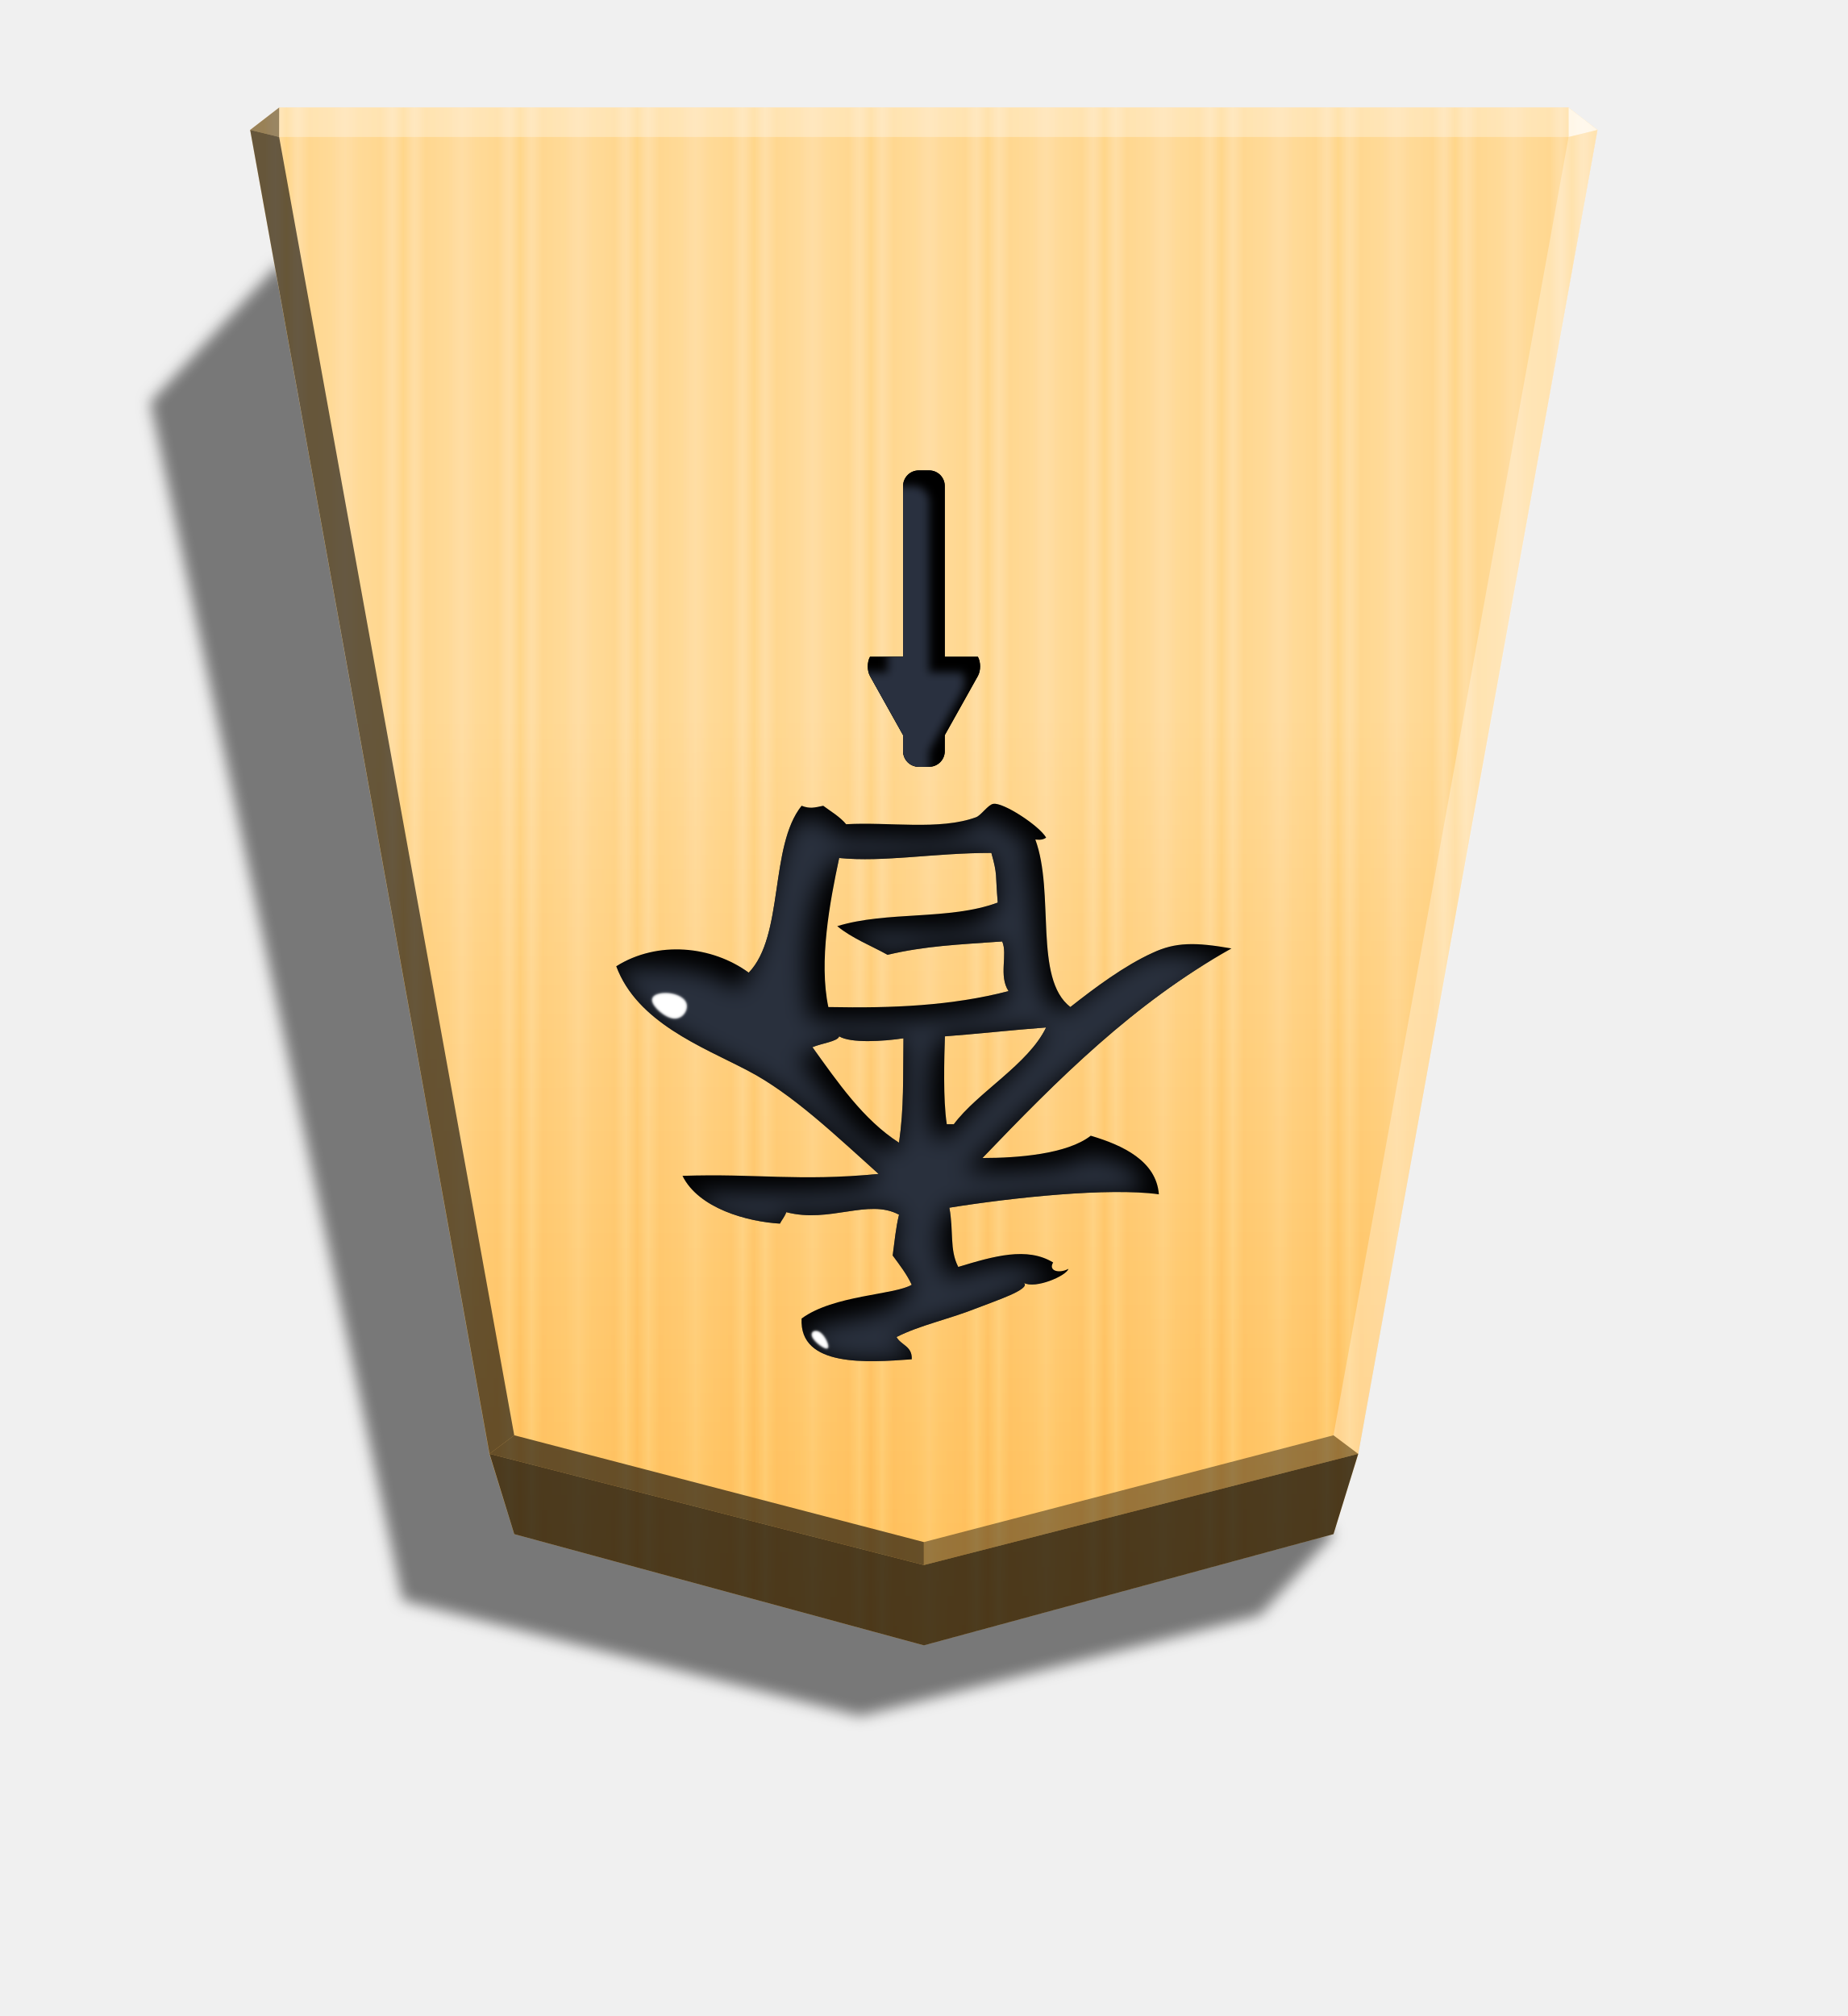
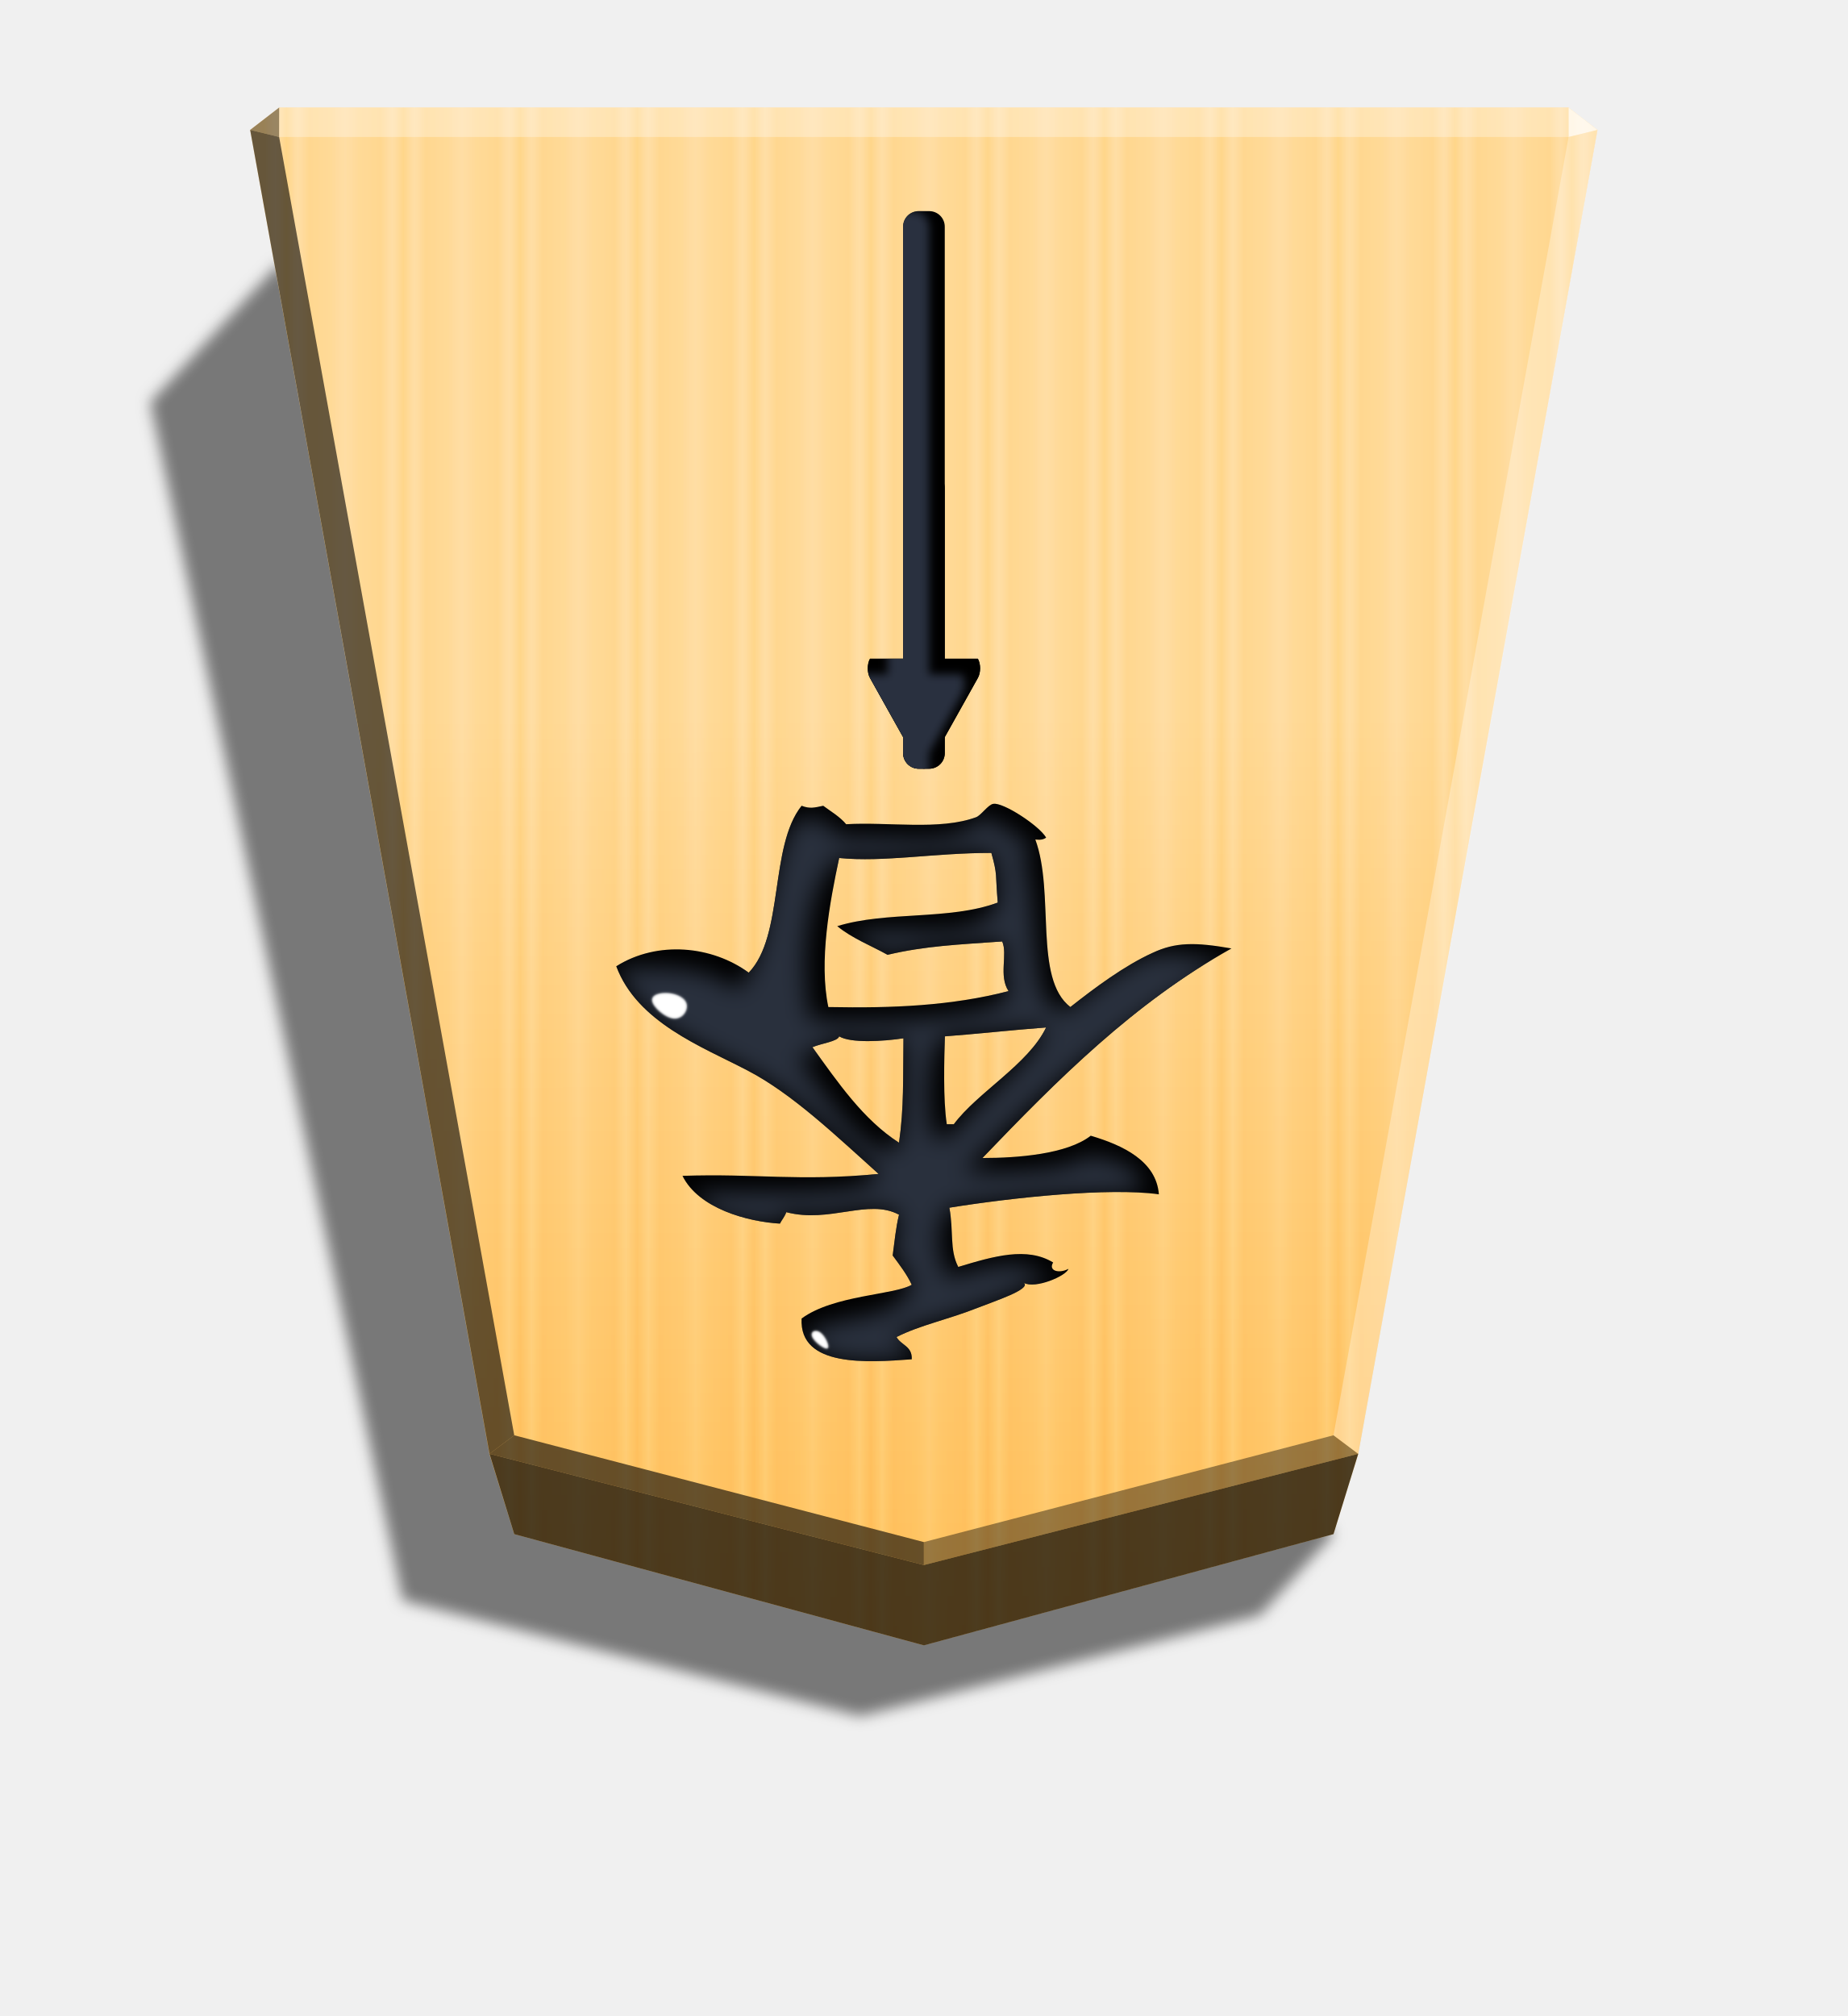
<svg xmlns="http://www.w3.org/2000/svg" width="498.898" height="544.252" viewBox="0 0 1320 1440">
  <style>.B{color-interpolation-filters:sRGB}</style>
  <defs>
    <linearGradient id="A" x1="-1430.769" y1="-77.47" x2="-1409.955" y2="-77.47" spreadMethod="reflect" gradientUnits="userSpaceOnUse">
      <stop offset="0" stop-color="#ffd285" />
      <stop offset=".232" stop-color="#ffcd79" />
      <stop offset=".616" stop-color="#ffca73" />
      <stop offset=".808" stop-color="#ffd386" />
      <stop offset="1" stop-color="#ffc86e" />
    </linearGradient>
    <filter id="B" x="-.014" y="-.011" width="1.028" height="1.023" class="B">
      <feGaussianBlur stdDeviation="2.441" />
    </filter>
    <linearGradient id="C" x1="660" y1="1175.225" x2="659.07" y2="76.797" gradientUnits="userSpaceOnUse">
      <stop offset="0" />
      <stop offset=".603" stop-color="#fff" />
    </linearGradient>
    <filter x="-.055" y="-.208" width="1.111" height="1.416" class="B">
      <feGaussianBlur stdDeviation=".344" />
    </filter>
-     <clipPath id="E">
-       <path d="M1806.371-1173.762a7.22 7.22 0 0 1-7.237-7.237v-79.374h-15.399c-1.385-2.475-1.385-6.461 0-8.935l15.399-27.512v-7.442c0-4.01 3.227-7.24 7.237-7.24h2.441 2.438c4.01 0 7.24 3.23 7.24 7.24v7.445l15.395 27.508c1.385 2.475 1.385 6.461 0 8.935h-15.395v79.374c0 4.01-3.23 7.237-7.24 7.237z" opacity="1" stroke-width="1.534" />
-     </clipPath>
-     <filter id="F" x="-.087" y="-.033" width="1.175" height="1.066" class="B">
+     <filter id="E" x="-.087" y="-.017" width="1.175" height="1.034" class="B">
      <feGaussianBlur stdDeviation="1.9" />
    </filter>
-     <clipPath id="G">
+     <clipPath id="F">
      <path d="M440.241 690.203c15.015 40.039 60.969 57.328 93.273 74.163 32.759 16.835 65.063 48.229 94.183 74.163-57.783 5.46-87.358-.455-140.136 1.365 11.375 23.204 46.409 32.759 69.613 34.124 1.365-2.73 3.185-4.55 4.55-8.19 30.939 8.19 58.693-10.01 80.533 1.82-2.275 9.1-3.185 19.11-4.55 29.119 5.005 6.825 10.01 13.195 13.65 20.929-12.285 7.28-55.964 7.28-78.713 24.114-1.82 35.034 47.319 31.394 78.713 29.119.455-9.555-7.735-10.01-10.92-15.925 17.29-8.645 36.399-12.285 58.238-20.929 11.375-4.55 38.219-13.195 32.759-17.745 8.19 4.55 30.484-5.005 31.849-10.01-6.825 3.64-14.56 1.365-10.92-4.55-18.654-11.375-42.314-4.55-67.793 3.185-6.37-12.285-3.185-25.934-6.37-42.314 45.499-7.28 113.747-14.56 149.691-9.555-1.82-23.659-25.479-35.034-48.684-41.859-16.835 13.195-52.324 15.925-77.348 15.925 53.689-55.964 107.832-110.562 177.9-149.691-25.934-4.55-40.039-4.55-56.419 3.185-20.019 9.1-41.404 25.024-58.693 38.674-26.389-20.474-10.92-81.443-25.024-119.662 3.64.455 5.915 0 7.735-1.365-5.005-8.645-30.939-25.479-37.764-24.114-3.64.455-8.645 8.19-12.285 9.555-25.934 9.555-62.788 3.185-92.818 5.005-4.55-5.46-10.92-9.1-16.38-13.195-6.37 1.365-9.555 2.275-15.47 0-23.204 29.119-12.285 92.818-37.764 119.207-25.934-19.11-65.063-23.204-94.638-4.55zm140.136 57.783c6.37-2.73 18.2-4.095 19.11-7.735 8.19 5.005 31.394 3.64 45.954 1.365-.455 29.574.455 48.684-3.185 74.618-25.934-16.835-43.679-43.224-61.878-68.248zm94.638-7.735c19.11-1.365 48.684-4.55 72.343-6.37-12.74 26.389-49.139 46.409-65.973 69.158h-5.005c-2.73-17.745-1.82-47.319-1.365-62.788zm-83.263-20.929c-6.825-32.759.91-74.163 7.735-106.467 31.849 3.185 67.793-3.64 108.742-3.64 4.55 16.38 2.73 14.56 4.55 35.489-34.579 12.74-79.168 5.915-114.657 16.835 10.465 8.645 23.659 13.65 35.944 20.474 26.844-6.37 50.504-7.28 81.898-9.555 4.095 9.1-2.73 24.569 4.55 35.489-40.949 10.465-82.353 12.285-128.762 11.375z" fill="#000" stroke-width="22.574" />
    </clipPath>
-     <filter id="H" x="-.045" y="-.051" width="1.091" height="1.102" class="B">
+     <filter id="G" x="-.045" y="-.051" width="1.091" height="1.102" class="B">
      <feGaussianBlur stdDeviation="8.254" />
    </filter>
-     <filter id="I" x="-.19" y="-.179" width="1.38" height="1.358" class="B">
+     <filter id="H" x="-.19" y="-.179" width="1.38" height="1.358" class="B">
      <feGaussianBlur stdDeviation=".95" />
    </filter>
-     <filter id="J" x="-.091" y="-.124" width="1.182" height="1.248" class="B">
+     <filter id="I" x="-.091" y="-.124" width="1.182" height="1.248" class="B">
      <feGaussianBlur stdDeviation=".95" />
    </filter>
+     <clipPath id="J">
+       <path d="M1806.371-1052.322a7.22 7.22 0 0 1-7.237-7.237v-200.814h-15.399c-1.385-2.475-1.385-6.461 0-8.935l15.399-27.512v-7.442c0-4.01 3.227-7.24 7.237-7.24h2.441 2.438c4.01 0 7.24 3.23 7.24 7.24v7.445l15.395 27.508c1.385 2.475 1.385 6.461 0 8.935h-15.395v200.814c0 4.01-3.23 7.237-7.24 7.237z" opacity="1" stroke-width="1.534" />
+     </clipPath>
  </defs>
  <path style="mix-blend-mode:multiply" d="M-2651.547 193.989l26.181 28.949 142.394 35.891 162.994-41.193 89.945-426.908-45.894-49.39z" transform="matrix(-2.0051 0 0 2.0051 -4364.078 706.8231)" opacity=".5" filter="url(#B)" />
  <path d="M-1220.685-320.026l-145.941 39.619-8.809 28.459-85.278 471.754 10.349 7.986h459.359l10.348-7.986-85.278-471.754-8.809-28.459z" fill="url(#A)" transform="matrix(-2.0051 0 0 -2.0051 -1787.639 533.5419)" />
  <path d="M660 1175.225l292.626-79.44 17.663-53.693 171-949.289-20.751-16.013-921.111.006-20.751 16.013 171.035 945.627 17.663 57.348z" opacity=".25" fill="url(#C)" style="mix-blend-mode:overlay" />
  <path d="M199.418 97.854l.043-21.064-20.75 16.013 20.707 5.052zm770.876 940.595l-17.664-13.248L660 1101.487v16.402z" opacity=".4" />
  <path d="M349.706 1038.449l17.664-13.248L660 1101.487v16.402z" opacity=".6" />
  <path d="M349.706 1038.449l17.664-13.248L199.418 97.854l-20.707-5.052z" opacity=".6" />
  <g fill="#fff">
    <path d="M970.294 1038.449l-17.664-13.248 167.951-927.347 20.707-5.052z" opacity=".3" />
    <path d="M1120.582 97.854l-.043-21.064 20.75 16.013-20.707 5.052z" opacity=".8" />
    <path d="M1120.582 97.854H199.418l.043-21.064h921.077l.043 21.064z" opacity=".3" />
  </g>
  <path d="M367.369 1095.797l-17.663-57.348L660 1117.89l310.294-79.441-17.663 57.348L660 1175.238l-292.63-79.441z" opacity=".7" />
-   <path d="M656.304 547.684h7.498a11.1 11.1 0 0 0 11.124-11.124V347.142a11.1 11.1 0 0 0-11.124-11.124h-7.498a11.1 11.1 0 0 0-11.124 11.124V536.56a11.1 11.1 0 0 0 11.124 11.124z" />
-   <path d="M663.895 544.832l34.692-61.988c2.128-3.803 2.128-9.925 0-13.728H621.52c-2.128 3.803-2.128 9.925 0 13.728l34.692 61.988c2.128 3.802 5.555 3.802 7.683 0z" />
-   <path d="M656.302 336.019c-6.162 0-11.121 4.958-11.121 11.121v121.974h-23.663c-2.128 3.803-2.128 9.928 0 13.731l23.663 42.277v11.436a11.1 11.1 0 0 0 11.121 11.126h3.752 3.747c6.163 0 11.126-4.964 11.126-11.126v-11.441l23.658-42.272c2.128-3.803 2.128-9.928 0-13.731h-23.658V347.14a11.1 11.1 0 0 0-11.126-11.121h-7.498z" />
-   <path d="M1799.134-1180.999c-4.01 0-7.24-3.23-7.24-7.24v-79.374h-15.395c-1.385-2.475-1.385-6.457 0-8.932l15.395-27.508v-7.449c0-4.01 3.23-7.237 7.24-7.237h2.438 2.441a7.22 7.22 0 0 1 7.237 7.237v7.442l15.399 27.515c1.385 2.475 1.385 6.457 0 8.932h-15.399v79.374c0 4.01-3.227 7.24-7.237 7.24h-4.88z" transform="matrix(1.5367 0 0 -1.5367 -2119.548 -1467.701)" clip-path="url(#E)" fill="#29303f" filter="url(#F)" />
+   <path d="M656.304 549.082h7.498a11.1 11.1 0 0 0 11.124-11.124V348.541a11.1 11.1 0 0 0-11.124-11.124h-7.498a11.1 11.1 0 0 0-11.124 11.124v189.418a11.1 11.1 0 0 0 11.124 11.124z" />
+   <path d="M663.895 546.23l34.692-61.988c2.128-3.803 2.128-9.925 0-13.728H621.52c-2.128 3.803-2.128 9.925 0 13.728l34.692 61.988c2.128 3.802 5.555 3.802 7.683 0z" />
+   <path d="M656.302 150.801c-6.162 0-11.121 4.958-11.121 11.121v308.591h-23.663c-2.128 3.803-2.128 9.928 0 13.731l23.663 42.277v11.436a11.1 11.1 0 0 0 11.121 11.126h3.752 3.747c6.163 0 11.126-4.964 11.126-11.126v-11.441l23.658-42.272c2.128-3.803 2.128-9.928 0-13.731h-23.658V161.922a11.1 11.1 0 0 0-11.126-11.121z" />
+   <path d="M1799.134-1052.322c-4.01 0-7.24-3.23-7.24-7.24v-208.051h-15.395c-1.385-2.475-1.385-6.457 0-8.932l15.395-27.508v-7.449c0-4.01 3.23-7.237 7.24-7.237h2.438 2.441a7.22 7.22 0 0 1 7.237 7.237v7.442l15.399 27.515c1.385 2.475 1.385 6.457 0 8.932h-15.399v208.051c0 4.01-3.227 7.24-7.237 7.24z" transform="matrix(1.5367 0 0 -1.5367 -2119.548 -1466.302)" clip-path="url(#J)" fill="#29303f" filter="url(#E)" />
  <path d="M440.241 690.203c15.015 40.039 60.969 57.328 93.273 74.163 32.759 16.835 65.063 48.229 94.183 74.163-57.783 5.46-87.358-.455-140.136 1.365 11.375 23.204 46.409 32.759 69.613 34.124 1.365-2.73 3.185-4.55 4.55-8.19 30.939 8.19 58.693-10.01 80.533 1.82-2.275 9.1-3.185 19.11-4.55 29.119 5.005 6.825 10.01 13.195 13.65 20.929-12.285 7.28-55.964 7.28-78.713 24.114-1.82 35.034 47.319 31.394 78.713 29.119.455-9.555-7.735-10.01-10.92-15.925 17.29-8.645 36.399-12.285 58.238-20.929 11.375-4.55 38.219-13.195 32.759-17.745 8.19 4.55 30.484-5.005 31.849-10.01-6.825 3.64-14.56 1.365-10.92-4.55-18.655-11.375-42.314-4.55-67.793 3.185-6.37-12.285-3.185-25.934-6.37-42.314 45.499-7.28 113.747-14.56 149.691-9.555-1.82-23.659-25.479-35.034-48.684-41.859-16.835 13.195-52.324 15.925-77.348 15.925 53.689-55.964 107.832-110.562 177.9-149.691-25.934-4.55-40.039-4.55-56.419 3.185-20.019 9.1-41.404 25.024-58.693 38.674-26.389-20.474-10.92-81.443-25.024-119.662 3.64.455 5.915 0 7.735-1.365-5.005-8.645-30.939-25.479-37.764-24.114-3.64.455-8.645 8.19-12.285 9.555-25.934 9.555-62.788 3.185-92.818 5.005-4.55-5.46-10.92-9.1-16.38-13.195-6.37 1.365-9.555 2.275-15.47 0-23.204 29.119-12.285 92.818-37.764 119.207-25.934-19.11-65.063-23.204-94.638-4.55zm140.136 57.783c6.37-2.73 18.2-4.095 19.11-7.735 8.19 5.005 31.394 3.64 45.954 1.365-.455 29.574.455 48.684-3.185 74.618-25.934-16.835-43.679-43.224-61.878-68.248zm94.638-7.735c19.11-1.365 48.684-4.55 72.343-6.37-12.74 26.389-49.139 46.409-65.973 69.158h-5.005c-2.73-17.745-1.82-47.319-1.365-62.788zm-83.263-20.929c-6.825-32.759.91-74.163 7.735-106.467 31.849 3.185 67.793-3.64 108.742-3.64 4.55 16.38 2.73 14.56 4.55 35.489-34.579 12.74-79.168 5.915-114.657 16.835 10.465 8.645 23.659 13.65 35.944 20.474 26.844-6.37 50.504-7.28 81.898-9.555 4.095 9.1-2.73 24.569 4.55 35.489-40.949 10.465-82.353 12.285-128.762 11.375z" />
-   <path d="M440.241 690.203c15.015 40.039 60.969 57.328 93.273 74.163 32.759 16.835 65.063 48.229 94.183 74.163-7.826 16.519-78.926 10.973-131.705 12.793 11.375 23.204 37.977 21.331 61.182 22.696 1.365-2.73 3.185-4.55 4.55-8.19 30.939 8.19 58.693-10.01 80.533 1.82-2.275 9.1-3.185 19.11-4.55 29.119 5.005 6.825 10.01 13.195 13.65 20.929-13.047 28.636-54.104 18.72-76.853 35.555 11.146 23.212 45.459 19.953 76.853 17.679.455-9.555-7.735-10.01-10.92-15.925 17.29-8.645 36.399-12.285 58.238-20.929 11.375-4.55 38.219-13.195 32.759-17.745 8.19 4.55 21.454 1.802 22.819-3.202-6.825 3.64-14.56 1.365-10.92-4.55-18.655-11.375-40.53-3.73-66.009 4.005-6.37-12.285-10.812-35.468.876-49.941 45.499-7.28 100.58-10.744 137.201-10.749-1.82-23.659-14.133-20.492-37.338-27.317-16.835 13.195-64.146 12.111-89.17 12.111 53.689-55.964 117.747-109.799 187.816-148.928-25.934-4.55-43.91-11.466-60.29-3.731-20.019 9.1-34.482 21.644-51.771 35.293-32.552 15.833-19.691-71.909-33.796-110.128 3.64.455 5.915 0 7.735-1.365-5.005-8.645-30.939-25.479-37.764-24.114-3.64.455-8.645 8.19-12.285 9.555-25.934 9.555-58.332 2.25-88.361 4.07-4.55-5.46-9.302-9.609-14.762-13.704-6.37 1.365-9.555 2.275-15.47 0-23.204 29.119-17.978 96.966-43.457 123.355-25.934-19.11-47.641-15.207-86.248-16.788zm130.603 65.792c6.37-2.73 27.733-12.103 28.643-15.743 8.19 5.005 31.394 3.64 45.954 1.365-.455 29.574.455 48.684-3.185 74.618-14.56 22.294-53.213-35.215-71.412-60.24zm104.171-15.743c19.11-1.365 48.684-4.55 72.343-6.37-12.74 26.389-52.571 55.561-69.405 78.311l-11.488.381c-2.73-17.745-6.464-58.759 8.55-72.322zm-95.848-12.158c-2.309-9.37-13.176-83.572 20.32-115.238 31.849 3.185 67.793-3.64 108.742-3.64 4.55 16.38 2.73 14.56 4.55 35.489-16.767 32.57-71.726 11.263-107.215 22.183 10.465 8.645 16.217 8.302 28.502 15.126 26.844-6.37 50.504-7.28 81.898-9.555 4.095 9.1-2.73 24.569 4.55 35.489-.481 19.368-89.939 22.156-141.346 20.146z" clip-path="url(#G)" fill="#29303d" filter="url(#H)" />
+   <path d="M440.241 690.203c15.015 40.039 60.969 57.328 93.273 74.163 32.759 16.835 65.063 48.229 94.183 74.163-7.826 16.519-78.926 10.973-131.705 12.793 11.375 23.204 37.977 21.331 61.182 22.696 1.365-2.73 3.185-4.55 4.55-8.19 30.939 8.19 58.693-10.01 80.533 1.82-2.275 9.1-3.185 19.11-4.55 29.119 5.005 6.825 10.01 13.195 13.65 20.929-13.047 28.636-54.104 18.72-76.853 35.555 11.146 23.212 45.459 19.953 76.853 17.679.455-9.555-7.735-10.01-10.92-15.925 17.29-8.645 36.399-12.285 58.238-20.929 11.375-4.55 38.219-13.195 32.759-17.745 8.19 4.55 21.454 1.802 22.819-3.202-6.825 3.64-14.56 1.365-10.92-4.55-18.655-11.375-40.53-3.73-66.009 4.005-6.37-12.285-10.812-35.468.876-49.941 45.499-7.28 100.58-10.744 137.201-10.749-1.82-23.659-14.133-20.492-37.338-27.317-16.835 13.195-64.146 12.111-89.17 12.111 53.689-55.964 117.747-109.799 187.816-148.928-25.934-4.55-43.91-11.466-60.29-3.731-20.019 9.1-34.482 21.644-51.771 35.293-32.552 15.833-19.691-71.909-33.796-110.128 3.64.455 5.915 0 7.735-1.365-5.005-8.645-30.939-25.479-37.764-24.114-3.64.455-8.645 8.19-12.285 9.555-25.934 9.555-58.332 2.25-88.361 4.07-4.55-5.46-9.302-9.609-14.762-13.704-6.37 1.365-9.555 2.275-15.47 0-23.204 29.119-17.978 96.966-43.457 123.355-25.934-19.11-47.641-15.207-86.248-16.788zm130.603 65.792c6.37-2.73 27.733-12.103 28.643-15.743 8.19 5.005 31.394 3.64 45.954 1.365-.455 29.574.455 48.684-3.185 74.618-14.56 22.294-53.213-35.215-71.412-60.24zm104.171-15.743c19.11-1.365 48.684-4.55 72.343-6.37-12.74 26.389-52.571 55.561-69.405 78.311l-11.488.381c-2.73-17.745-6.464-58.759 8.55-72.322zm-95.848-12.158c-2.309-9.37-13.176-83.572 20.32-115.238 31.849 3.185 67.793-3.64 108.742-3.64 4.55 16.38 2.73 14.56 4.55 35.489-16.767 32.57-71.726 11.263-107.215 22.183 10.465 8.645 16.217 8.302 28.502 15.126 26.844-6.37 50.504-7.28 81.898-9.555 4.095 9.1-2.73 24.569 4.55 35.489-.481 19.368-89.939 22.156-141.346 20.146z" clip-path="url(#F)" fill="#29303d" filter="url(#G)" />
  <g fill="#fff">
-     <path d="M481.07 727.58c6.222.695 10.342-5.335 9.617-9.886s-6.298-7.626-12.522-8.323-13.097.986-12.37 5.54 9.053 11.975 15.275 12.67z" filter="url(#J)" />
-     <path d="M591.182 963.171c2.001-1.041-1.331-8.603-5-11.344s-7.673-.658-6.006 3.124 9.005 9.261 11.006 8.22z" filter="url(#I)" />
+     <path d="M481.07 727.58c6.222.695 10.342-5.335 9.617-9.886s-6.298-7.626-12.522-8.323-13.097.986-12.37 5.54 9.053 11.975 15.275 12.67z" filter="url(#I)" />
+     <path d="M591.182 963.171c2.001-1.041-1.331-8.603-5-11.344s-7.673-.658-6.006 3.124 9.005 9.261 11.006 8.22z" filter="url(#H)" />
  </g>
</svg>
